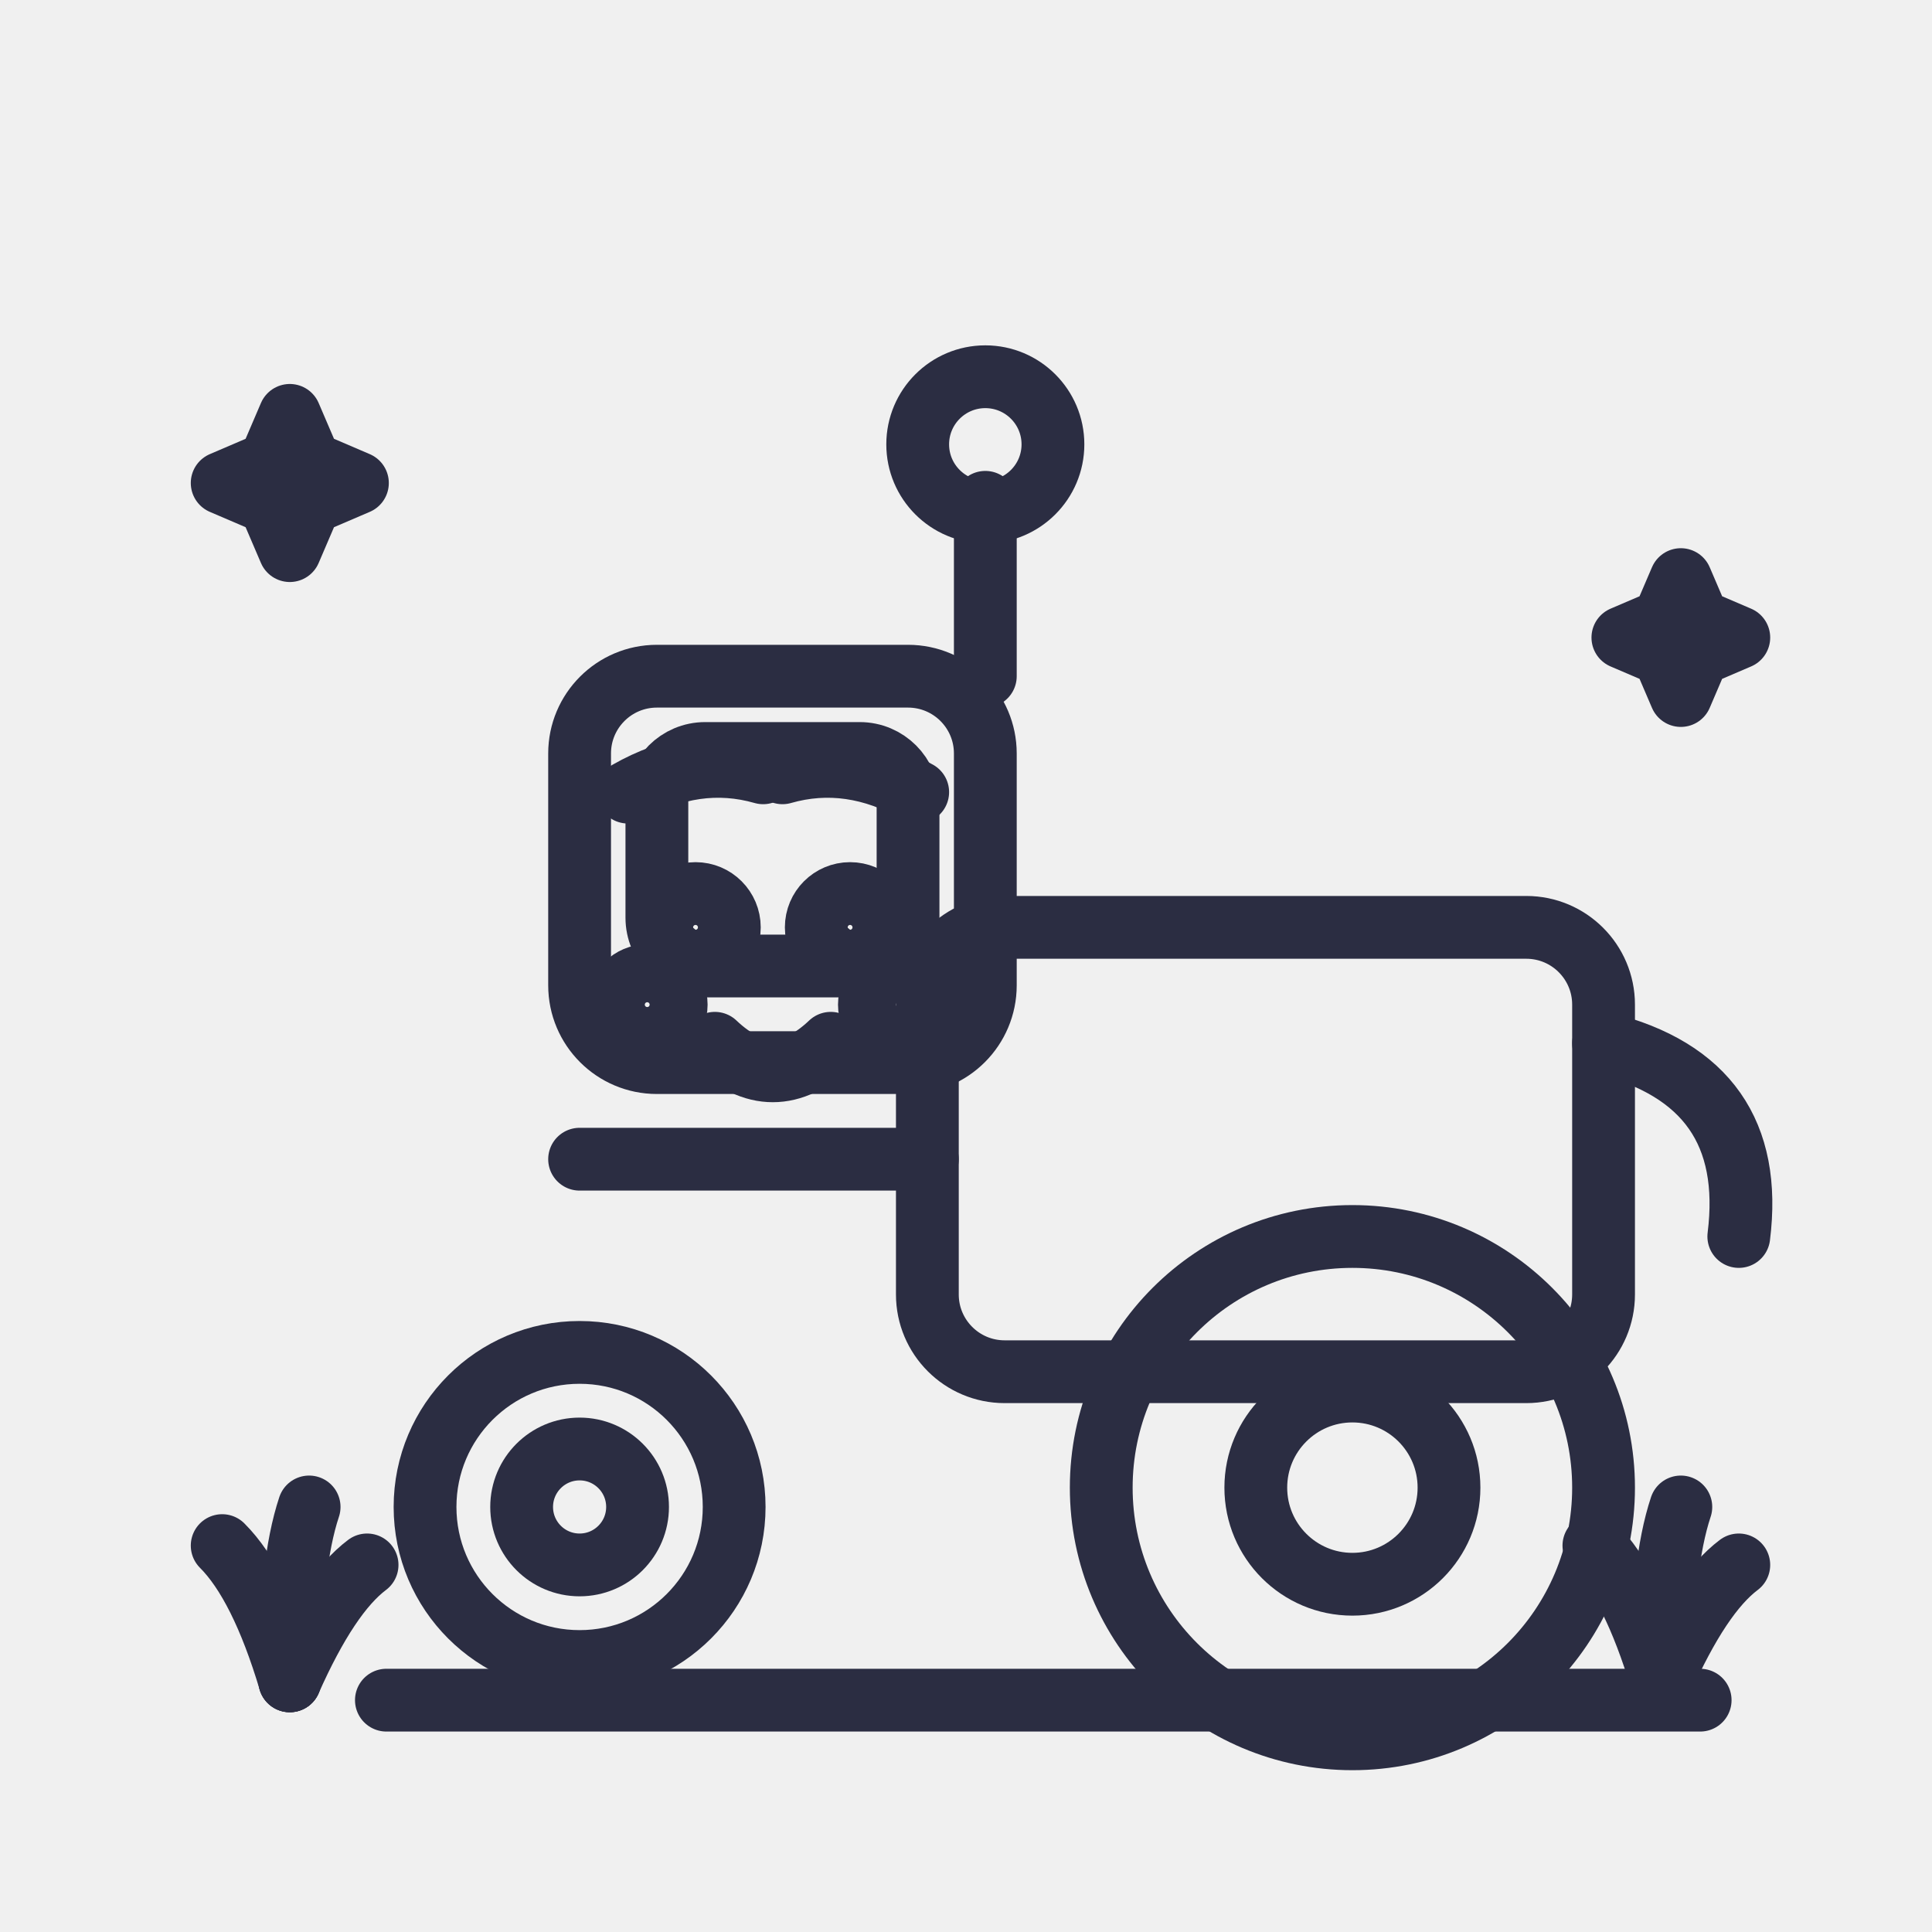
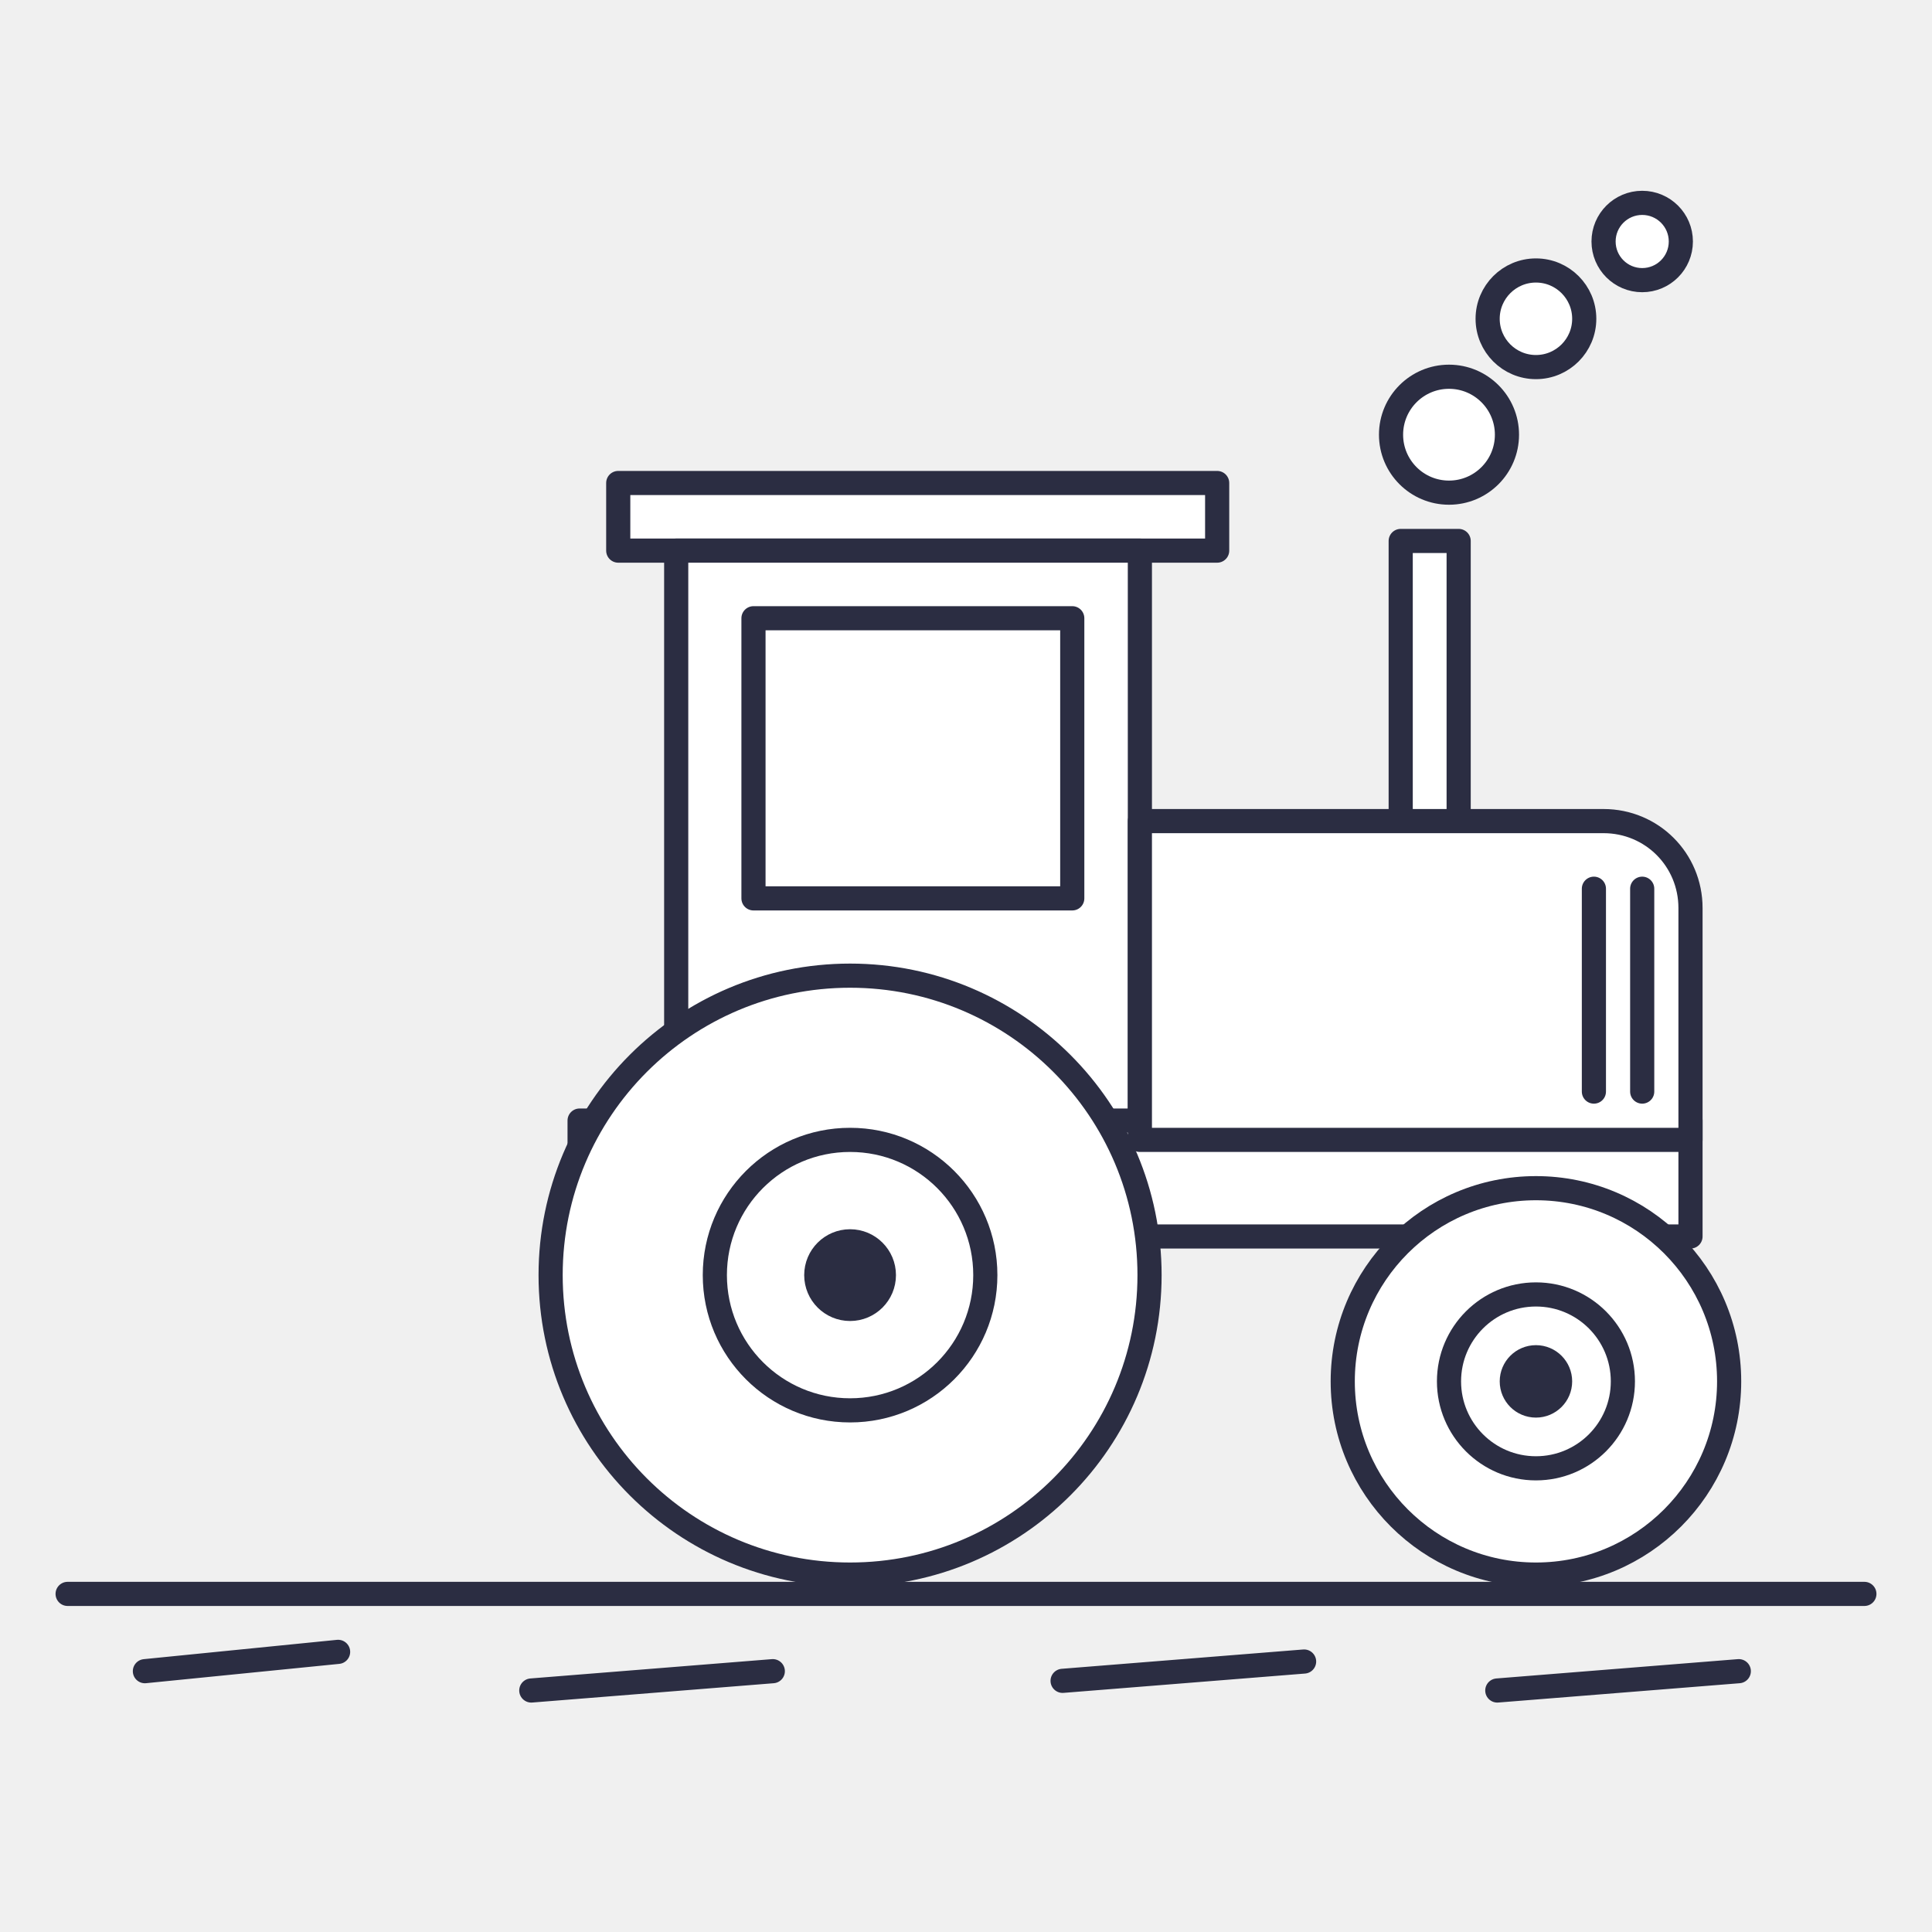
- <svg xmlns="http://www.w3.org/2000/svg" viewBox="0 0 200 200">
-   <g fill="none" stroke="#2b2d42" stroke-width="6.5" stroke-linecap="round" stroke-linejoin="round">
-     <rect x="96" y="96" width="70" height="46" rx="8" />
-     <rect x="60" y="70" width="42" height="40" rx="8" />
-     <rect x="68" y="78" width="26" height="22" rx="5" />
-     <circle cx="140" cy="154" r="26" />
-     <circle cx="140" cy="154" r="10" />
-     <circle cx="60" cy="156" r="16" />
-     <circle cx="60" cy="156" r="6" />
-     <path d="M96 120L60 120" />
-     <path d="M166 108 Q182 112 180 128" />
-     <path d="M102 70L102 52" />
-     <circle cx="102" cy="46" r="7" />
-     <path d="M65 82 Q72 78 79 80" />
-     <path d="M81 80 Q88 78 95 82" />
-     <circle cx="72" cy="96" r="3.5" />
-     <circle cx="88" cy="96" r="3.5" />
-     <circle cx="73.225" cy="94.6" r="1.19" />
-     <circle cx="89.225" cy="94.6" r="1.19" />
-     <path d="M74 108 Q80 113.7 86 108" />
-     <circle cx="67" cy="104" r="3" />
-     <circle cx="93" cy="104" r="3" />
-     <path d="M40 176L176 176" />
-     <polygon points="30,43 32.1,47.9 37,50 32.1,52.1 30,57 27.9,52.1 23,50 27.9,47.9" />
-     <polygon points="174,60 175.8,64.2 180,66 175.8,67.8 174,72 172.2,67.8 168,66 172.2,64.2" />
-     <path d="M30 174 Q27 164 23 160" />
-     <path d="M30 174 Q30 162 32 156" />
-     <path d="M30 174 Q34 165 38 162" />
-     <path d="M172 174 Q169 164 165 160" />
-     <path d="M172 174 Q172 162 174 156" />
-     <path d="M172 174 Q176 165 180 162" />
+ <svg xmlns="http://www.w3.org/2000/svg" viewBox="0 0 400 400" fill="#fff" stroke="#2b2d42" stroke-width="5" stroke-linecap="round" stroke-linejoin="round">
+   <g data-step="7" data-name="campo">
+     <path d="M14 330 H386" fill="none" />
+     <path d="M30 346 L70 342 M110 350 L160 346 M220 348 L270 344 M310 350 L360 346" fill="none" />
+   </g>
+   <g data-step="6" data-name="tubo">
+     <path d="M290 172 V112 H302 V172 Z" />
+     <circle cx="300" cy="90" r="12" />
+     <circle cx="318" cy="66" r="10" />
+     <circle cx="340" cy="50" r="8" />
+   </g>
+   <g data-step="1" data-name="cabina">
+     <path d="M128 100 H252 V114 H128 Z" />
+     <path d="M140 114 H236 V234 H140 Z" />
+   </g>
+   <g data-step="2" data-name="capo">
+     <path d="M120 232 H350 V256 H120 Z" />
+     <path d="M236 170 H332 C342 170 350 178 350 188 V236 H236 Z" />
+     <path d="M330 184 V226 M340 184 V226" fill="none" />
+   </g>
+   <g data-step="3" data-name="ventana">
+     <path d="M156 128 H222 V186 H156 Z" />
+   </g>
+   <g data-step="4" data-name="ruedagrande">
+     <circle cx="176" cy="264" r="62" />
+     <circle cx="176" cy="264" r="28" />
+     <circle cx="176" cy="264" r="7" fill="#2b2d42" />
+   </g>
+   <g data-step="5" data-name="ruedachica">
+     <circle cx="318" cy="286" r="40" />
+     <circle cx="318" cy="286" r="18" />
+     <circle cx="318" cy="286" r="5" fill="#2b2d42" />
  </g>
</svg>
